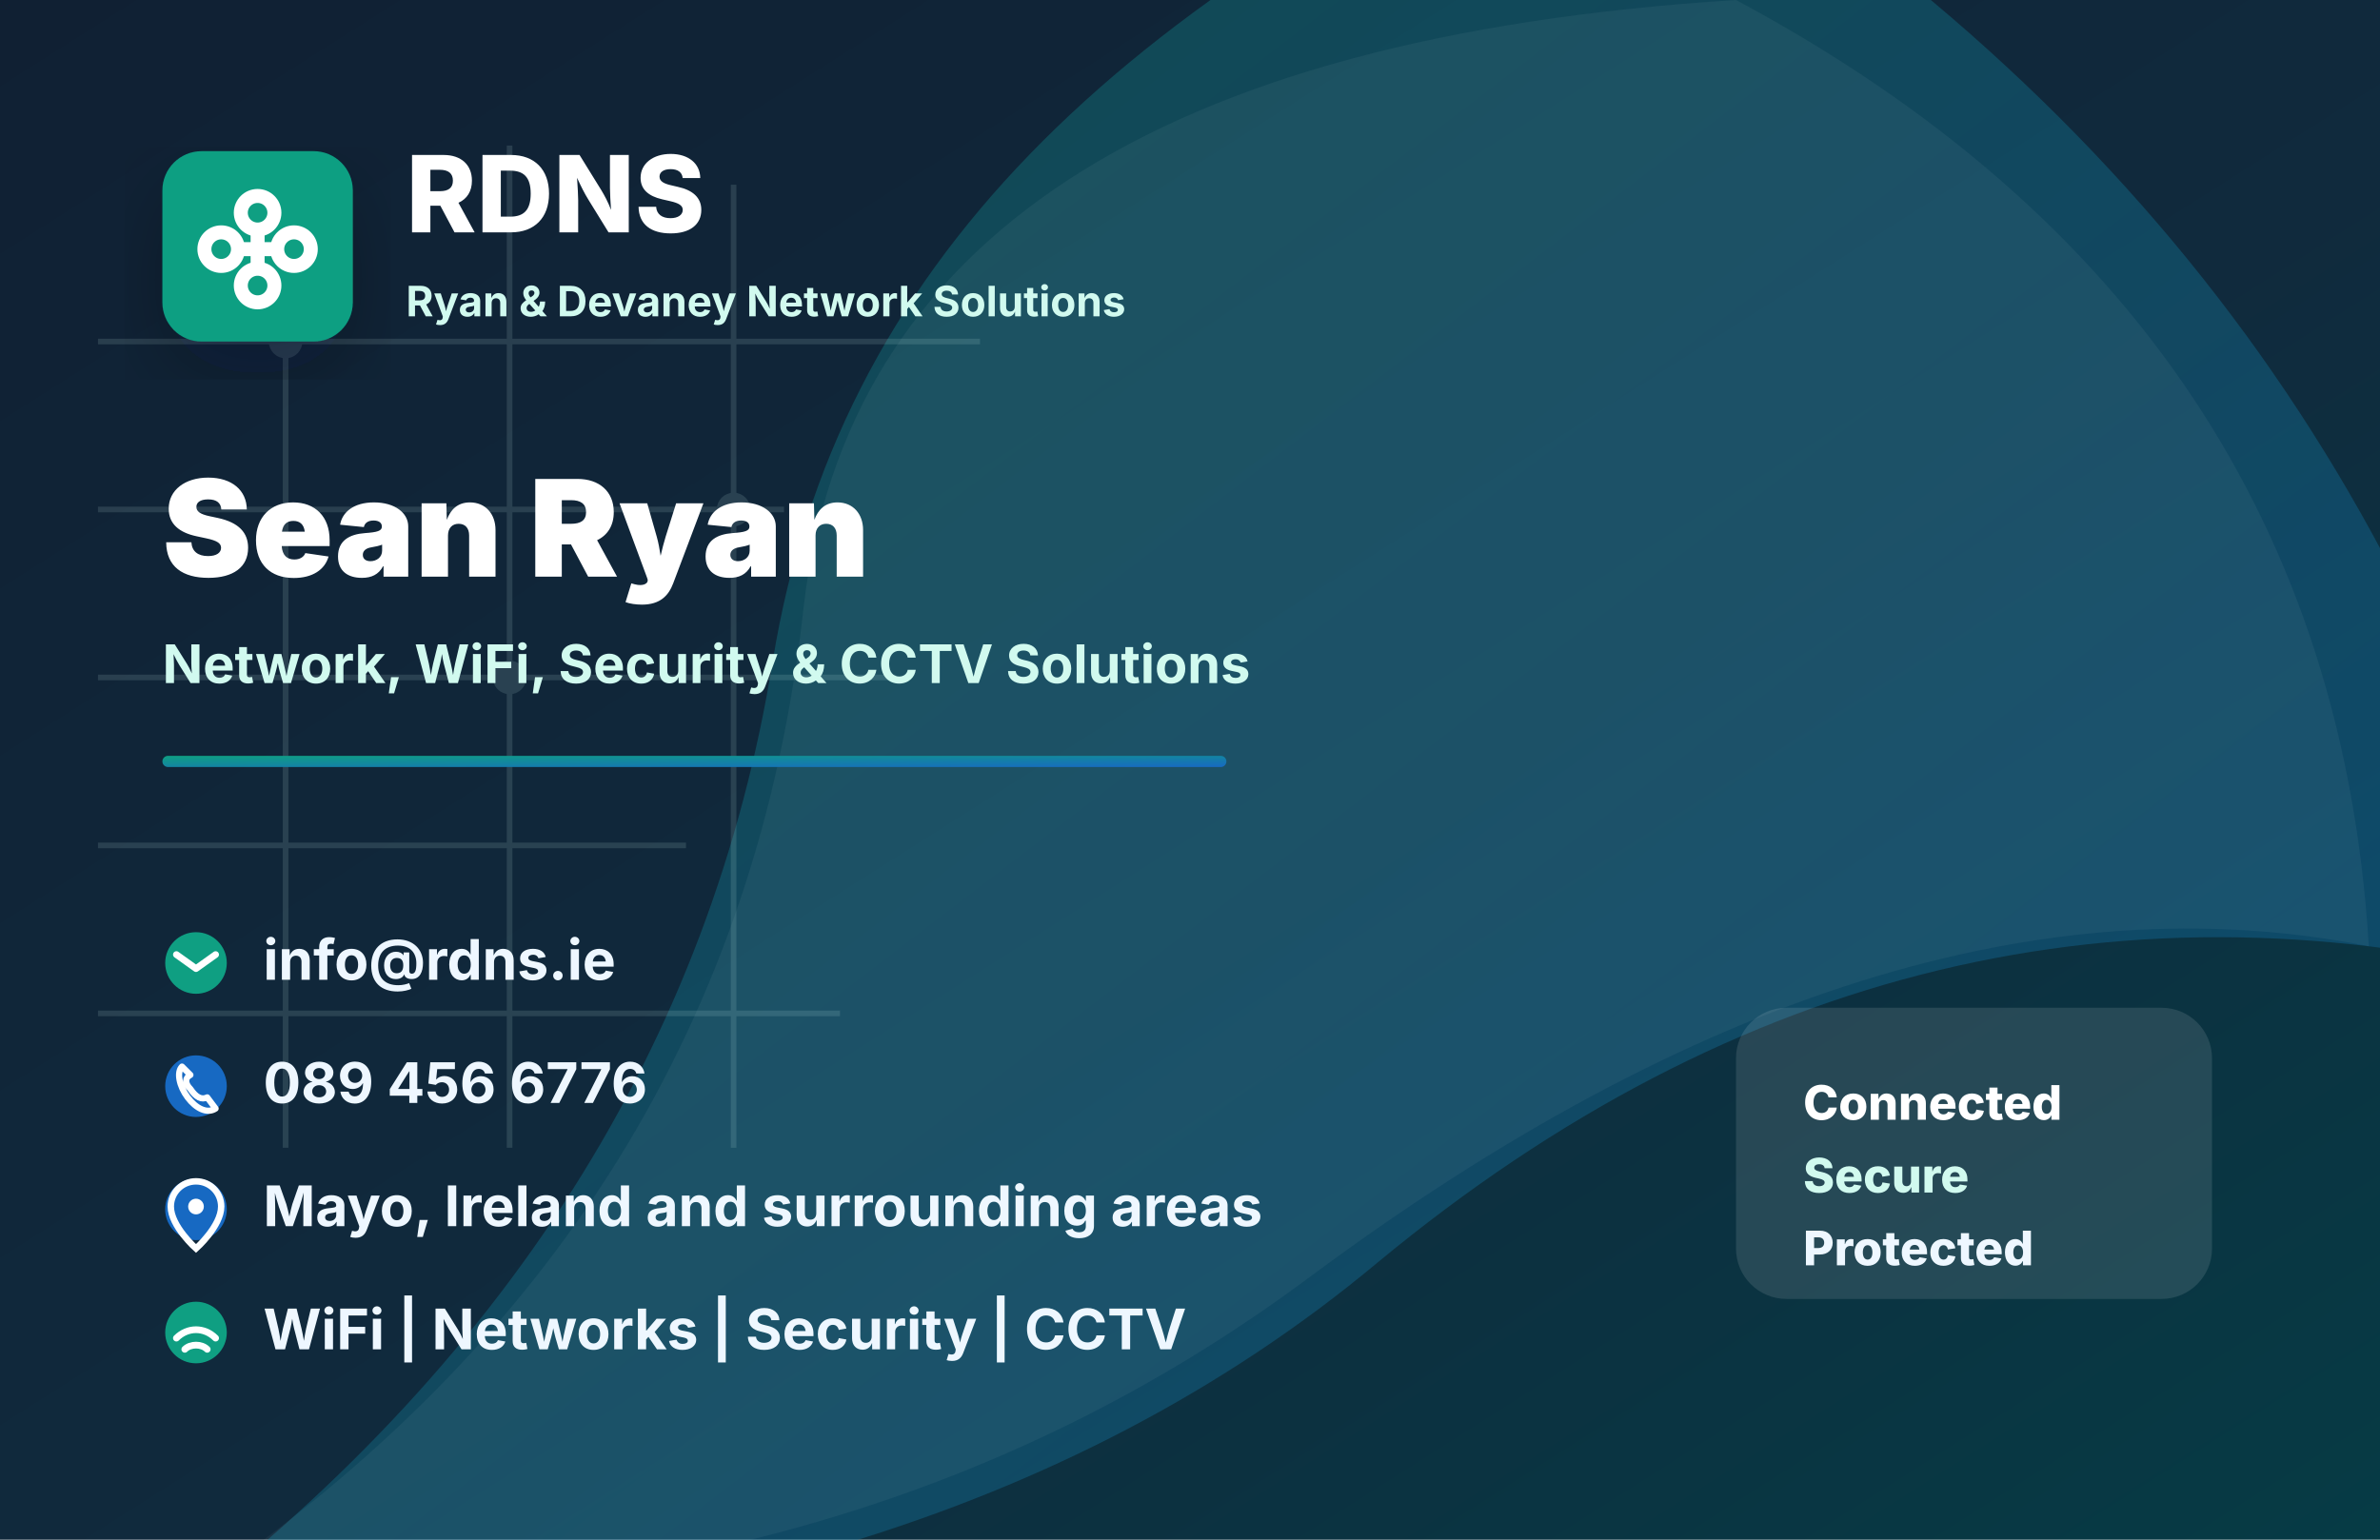
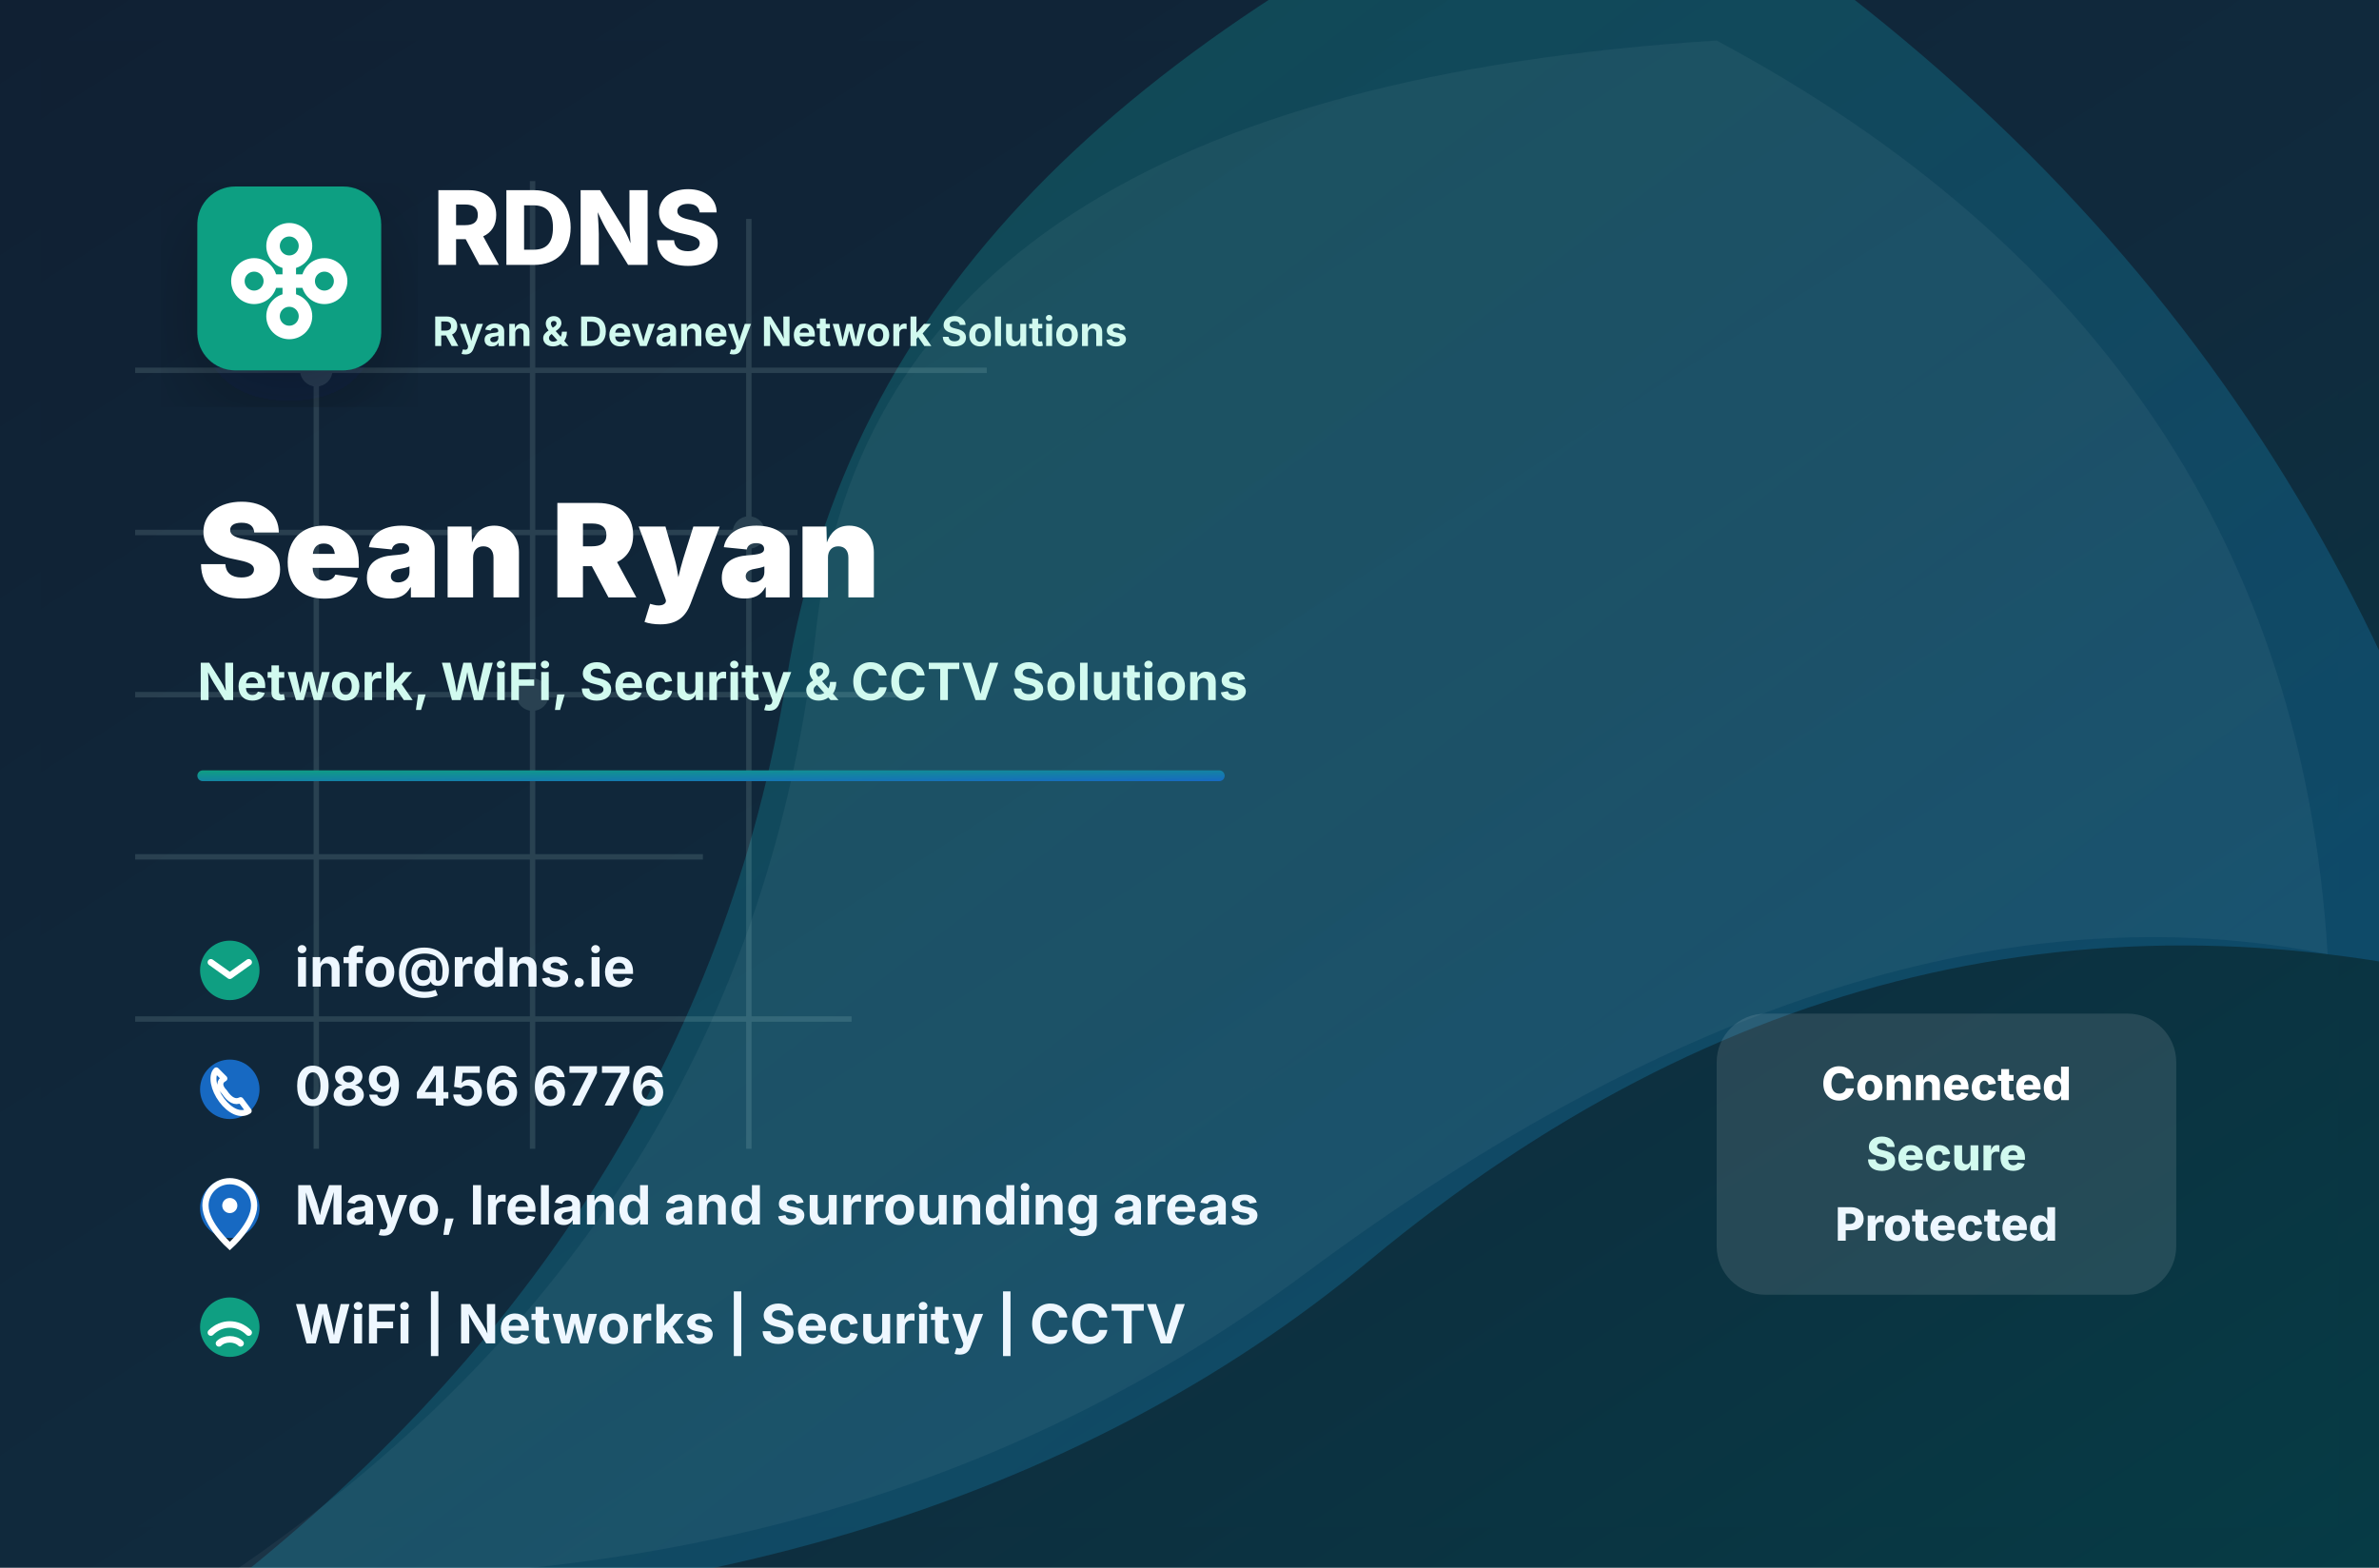
- <svg xmlns="http://www.w3.org/2000/svg" width="85mm" height="55mm" viewBox="0 0 850 550" role="img" aria-labelledby="title desc">
+ <svg xmlns="http://www.w3.org/2000/svg" width="88mm" height="58mm" viewBox="0 0 880 580" role="img" aria-labelledby="title desc">
  <defs>
    <linearGradient id="card-bg" x1="0" y1="0" x2="1" y2="1">
      <stop offset="0" stop-color="#102033" />
      <stop offset="0.55" stop-color="#102a3d" />
      <stop offset="1" stop-color="#063b45" />
    </linearGradient>
    <linearGradient id="accent" x1="0" y1="0" x2="1" y2="1">
      <stop offset="0" stop-color="#0f9f82" />
      <stop offset="1" stop-color="#1769c2" />
    </linearGradient>
    <filter id="soft-shadow" x="-20%" y="-20%" width="140%" height="140%">
      <feDropShadow dx="0" dy="12" stdDeviation="16" flood-color="#03131f" flood-opacity="0.26" />
    </filter>
  </defs>
-   <rect width="850" height="550" rx="0" fill="url(#card-bg)" />
-   <path d="M575 -80 C755 25 862 168 910 350 C760 312 620 345 492 451 C383 542 233 586 56 582 C181 488 254 372 276 236 C299 95 398 0 575 -80 Z" fill="url(#accent)" opacity="0.34" />
-   <path d="M620 0 C762 76 837 189 846 338 C730 315 604 355 468 456 C358 538 225 575 69 568 C199 480 271 363 287 217 C302 86 413 13 620 0 Z" fill="#ffffff" opacity="0.05" />
-   <g opacity="0.13" stroke="#d1faef" stroke-width="2">
-     <path d="M35 122 H350 M35 182 H280 M35 242 H320 M35 302 H245 M35 362 H300" />
-     <path d="M102 70 V410 M182 52 V410 M262 66 V410" />
-     <circle cx="102" cy="122" r="5" fill="#d1faef" />
-     <circle cx="182" cy="242" r="5" fill="#d1faef" />
-     <circle cx="262" cy="182" r="5" fill="#d1faef" />
-   </g>
-   <g transform="translate(58 54)">
-     <rect width="68" height="68" rx="14" fill="#0f9f82" filter="url(#soft-shadow)" />
-     <g stroke="#ffffff" stroke-width="5" stroke-linecap="round" stroke-linejoin="round">
-       <path d="M21 35 H47" />
-       <path d="M34 22 V48" />
-       <circle cx="21" cy="35" r="6" fill="#0f9f82" />
-       <circle cx="47" cy="35" r="6" fill="#0f9f82" />
-       <circle cx="34" cy="22" r="6" fill="#0f9f82" />
-       <circle cx="34" cy="48" r="6" fill="#0f9f82" />
+   <rect width="880" height="580" fill="url(#card-bg)" />
+   <g transform="translate(15 15)">
+     <rect width="850" height="550" rx="0" fill="url(#card-bg)" />
+     <path d="M575 -80 C755 25 862 168 910 350 C760 312 620 345 492 451 C383 542 233 586 56 582 C181 488 254 372 276 236 C299 95 398 0 575 -80 Z" fill="url(#accent)" opacity="0.34" />
+     <path d="M620 0 C762 76 837 189 846 338 C730 315 604 355 468 456 C358 538 225 575 69 568 C199 480 271 363 287 217 C302 86 413 13 620 0 Z" fill="#ffffff" opacity="0.05" />
+     <g opacity="0.13" stroke="#d1faef" stroke-width="2">
+       <path d="M35 122 H350 M35 182 H280 M35 242 H320 M35 302 H245 M35 362 H300" />
+       <path d="M102 70 V410 M182 52 V410 M262 66 V410" />
+       <circle cx="102" cy="122" r="5" fill="#d1faef" />
+       <circle cx="182" cy="242" r="5" fill="#d1faef" />
+       <circle cx="262" cy="182" r="5" fill="#d1faef" />
+     </g>
+     <g transform="translate(58 54)">
+       <rect width="68" height="68" rx="14" fill="#0f9f82" filter="url(#soft-shadow)" />
+       <g stroke="#ffffff" stroke-width="5" stroke-linecap="round" stroke-linejoin="round">
+         <path d="M21 35 H47" />
+         <path d="M34 22 V48" />
+         <circle cx="21" cy="35" r="6" fill="#0f9f82" />
+         <circle cx="47" cy="35" r="6" fill="#0f9f82" />
+         <circle cx="34" cy="22" r="6" fill="#0f9f82" />
+         <circle cx="34" cy="48" r="6" fill="#0f9f82" />
+       </g>
+     </g>
+     <text x="145" y="83" fill="#ffffff" font-family="Inter, Arial, sans-serif" font-size="38" font-weight="800" letter-spacing="0">RDNS</text>
+     <text x="145" y="113" fill="#d1faef" font-family="Inter, Arial, sans-serif" font-size="15" font-weight="700">Ryan &amp; Devaney Network Solutions</text>
+     <g transform="translate(58 206)">
+       <text x="0" y="0" fill="#ffffff" font-family="Inter, Arial, sans-serif" font-size="48" font-weight="850">Sean Ryan</text>
+       <text x="0" y="38" fill="#d1faef" font-family="Inter, Arial, sans-serif" font-size="19" font-weight="750">Network, WiFi, Security &amp; CCTV Solutions</text>
+       <rect x="0" y="64" width="380" height="4" rx="2" fill="url(#accent)" />
+     </g>
+     <g transform="translate(58 350)" fill="#eef7ff" font-family="Inter, Arial, sans-serif" font-size="20" font-weight="650">
+       <g transform="translate(0 0)">
+         <circle cx="12" cy="-6" r="11" fill="#0f9f82" />
+         <path d="M5 -9 L12 -4 L19 -9" fill="none" stroke="#ffffff" stroke-width="2.4" stroke-linecap="round" stroke-linejoin="round" />
+         <text x="36" y="0">info@rdns.ie</text>
+       </g>
+       <g transform="translate(0 44)">
+         <circle cx="12" cy="-6" r="11" fill="#1769c2" />
+         <path d="M7 -13 C5 -11 6 -6 9 -2 C12 2 16 4 19 2 L16 -2 C14 -1 12 -2 10 -5 C8 -7 8 -9 10 -10 Z" fill="none" stroke="#ffffff" stroke-width="2.2" stroke-linecap="round" stroke-linejoin="round" />
+         <text x="36" y="0">089 456 6776</text>
+       </g>
+       <g transform="translate(0 88)">
+         <circle cx="12" cy="-6" r="11" fill="#1769c2" />
+         <path d="M12 -16 C17 -16 21 -12 21 -7 C21 0 12 8 12 8 C12 8 3 0 3 -7 C3 -12 7 -16 12 -16 Z" fill="none" stroke="#ffffff" stroke-width="2.3" />
+         <circle cx="12" cy="-7" r="2.8" fill="#ffffff" />
+         <text x="36" y="0">Mayo, Ireland and surrounding areas</text>
+       </g>
+       <g transform="translate(0 132)">
+         <circle cx="12" cy="-6" r="11" fill="#0f9f82" />
+         <path d="M5 -4 C9 -8 15 -8 19 -4 M8 0 C10 -2 14 -2 16 0" fill="none" stroke="#ffffff" stroke-width="2.4" stroke-linecap="round" />
+         <text x="36" y="0">WiFi | Networks | Security | CCTV</text>
+       </g>
+     </g>
+     <g transform="translate(620 360)">
+       <rect width="170" height="104" rx="18" fill="#ffffff" opacity="0.11" />
+       <text x="85" y="32" text-anchor="middle" fill="#ffffff" font-family="Inter, Arial, sans-serif" font-size="17" font-weight="800">Connected</text>
+       <text x="85" y="58" text-anchor="middle" fill="#d1faef" font-family="Inter, Arial, sans-serif" font-size="17" font-weight="800">Secure</text>
+       <text x="85" y="84" text-anchor="middle" fill="#eef7ff" font-family="Inter, Arial, sans-serif" font-size="17" font-weight="800">Protected</text>
    </g>
  </g>
-   <text x="145" y="83" fill="#ffffff" font-family="Inter, Arial, sans-serif" font-size="38" font-weight="800" letter-spacing="0">RDNS</text>
-   <text x="145" y="113" fill="#d1faef" font-family="Inter, Arial, sans-serif" font-size="15" font-weight="700">Ryan &amp; Devaney Network Solutions</text>
-   <g transform="translate(58 206)">
-     <text x="0" y="0" fill="#ffffff" font-family="Inter, Arial, sans-serif" font-size="48" font-weight="850">Sean Ryan</text>
-     <text x="0" y="38" fill="#d1faef" font-family="Inter, Arial, sans-serif" font-size="19" font-weight="750">Network, WiFi, Security &amp; CCTV Solutions</text>
-     <rect x="0" y="64" width="380" height="4" rx="2" fill="url(#accent)" />
-   </g>
-   <g transform="translate(58 350)" fill="#eef7ff" font-family="Inter, Arial, sans-serif" font-size="20" font-weight="650">
-     <g transform="translate(0 0)">
-       <circle cx="12" cy="-6" r="11" fill="#0f9f82" />
-       <path d="M5 -9 L12 -4 L19 -9" fill="none" stroke="#ffffff" stroke-width="2.4" stroke-linecap="round" stroke-linejoin="round" />
-       <text x="36" y="0">info@rdns.ie</text>
-     </g>
-     <g transform="translate(0 44)">
-       <circle cx="12" cy="-6" r="11" fill="#1769c2" />
-       <path d="M7 -13 C5 -11 6 -6 9 -2 C12 2 16 4 19 2 L16 -2 C14 -1 12 -2 10 -5 C8 -7 8 -9 10 -10 Z" fill="none" stroke="#ffffff" stroke-width="2.2" stroke-linecap="round" stroke-linejoin="round" />
-       <text x="36" y="0">089 456 6776</text>
-     </g>
-     <g transform="translate(0 88)">
-       <circle cx="12" cy="-6" r="11" fill="#1769c2" />
-       <path d="M12 -16 C17 -16 21 -12 21 -7 C21 0 12 8 12 8 C12 8 3 0 3 -7 C3 -12 7 -16 12 -16 Z" fill="none" stroke="#ffffff" stroke-width="2.3" />
-       <circle cx="12" cy="-7" r="2.8" fill="#ffffff" />
-       <text x="36" y="0">Mayo, Ireland and surrounding areas</text>
-     </g>
-     <g transform="translate(0 132)">
-       <circle cx="12" cy="-6" r="11" fill="#0f9f82" />
-       <path d="M5 -4 C9 -8 15 -8 19 -4 M8 0 C10 -2 14 -2 16 0" fill="none" stroke="#ffffff" stroke-width="2.4" stroke-linecap="round" />
-       <text x="36" y="0">WiFi | Networks | Security | CCTV</text>
-     </g>
-   </g>
-   <g transform="translate(620 360)">
-     <rect width="170" height="104" rx="18" fill="#ffffff" opacity="0.11" />
-     <text x="24" y="40" fill="#ffffff" font-family="Inter, Arial, sans-serif" font-size="17" font-weight="800">Connected</text>
-     <text x="24" y="66" fill="#d1faef" font-family="Inter, Arial, sans-serif" font-size="17" font-weight="800">Secure</text>
-     <text x="24" y="92" fill="#eef7ff" font-family="Inter, Arial, sans-serif" font-size="17" font-weight="800">Protected</text>
-   </g>
</svg>
